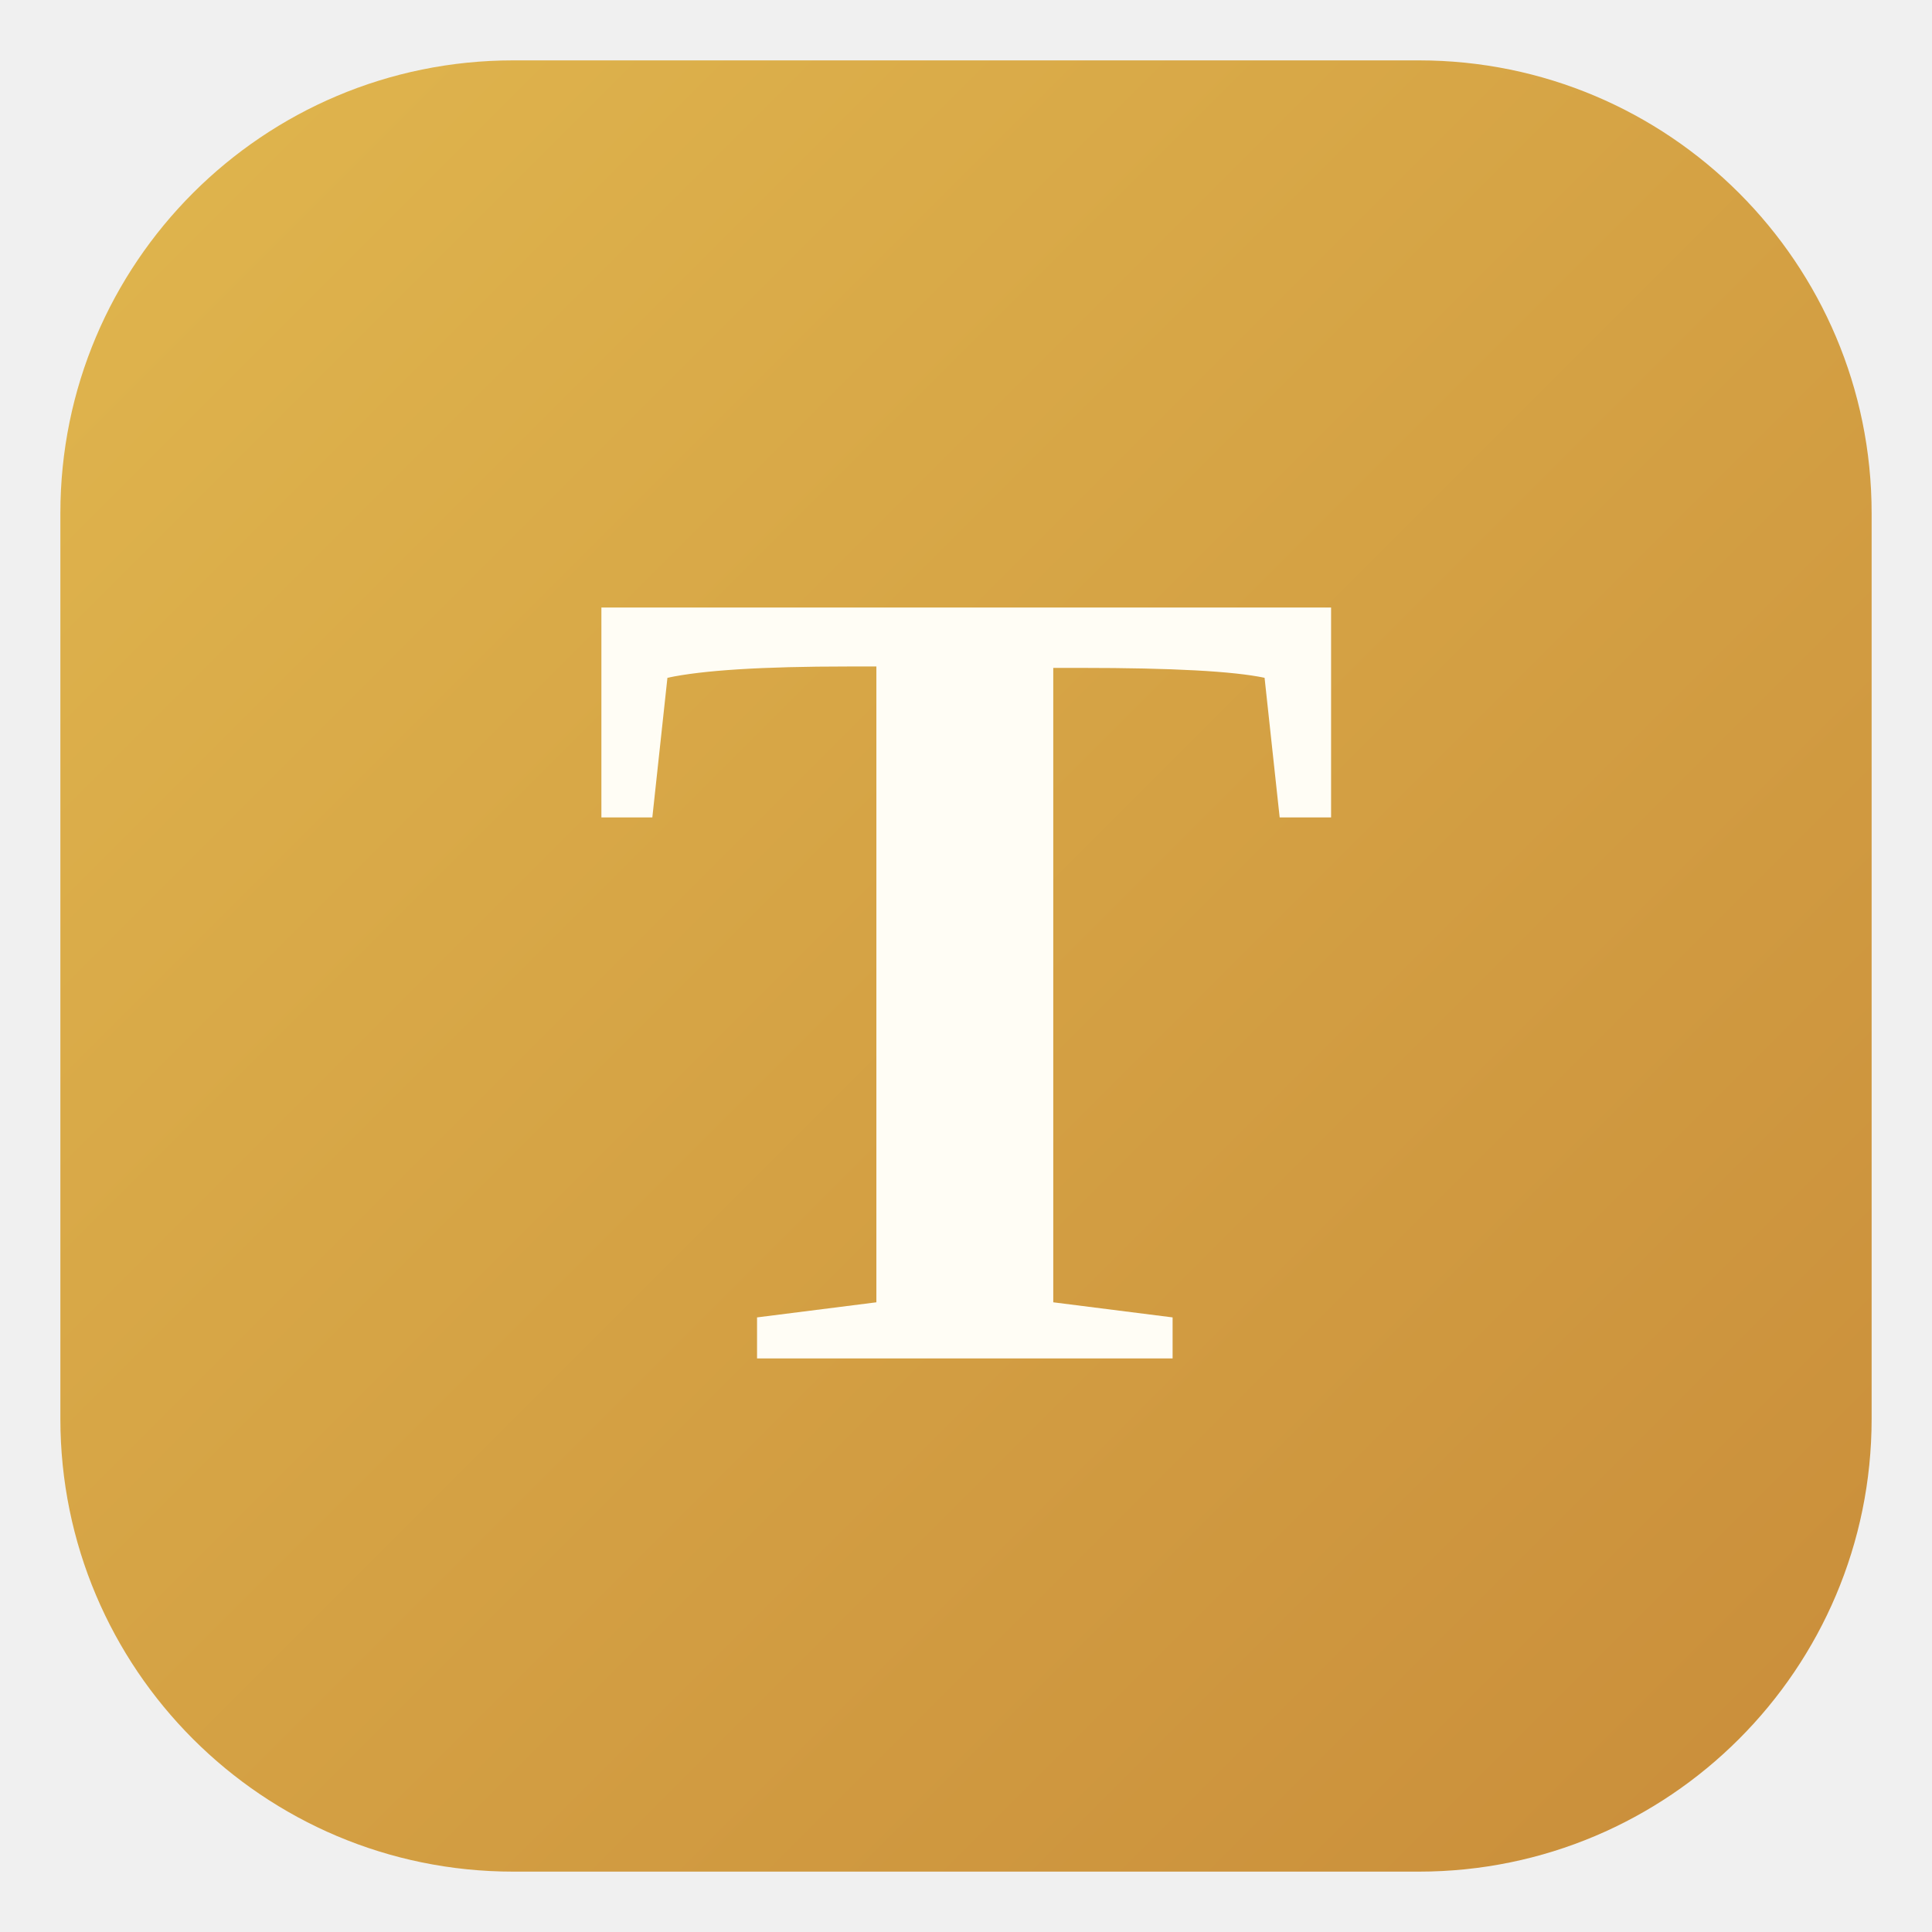
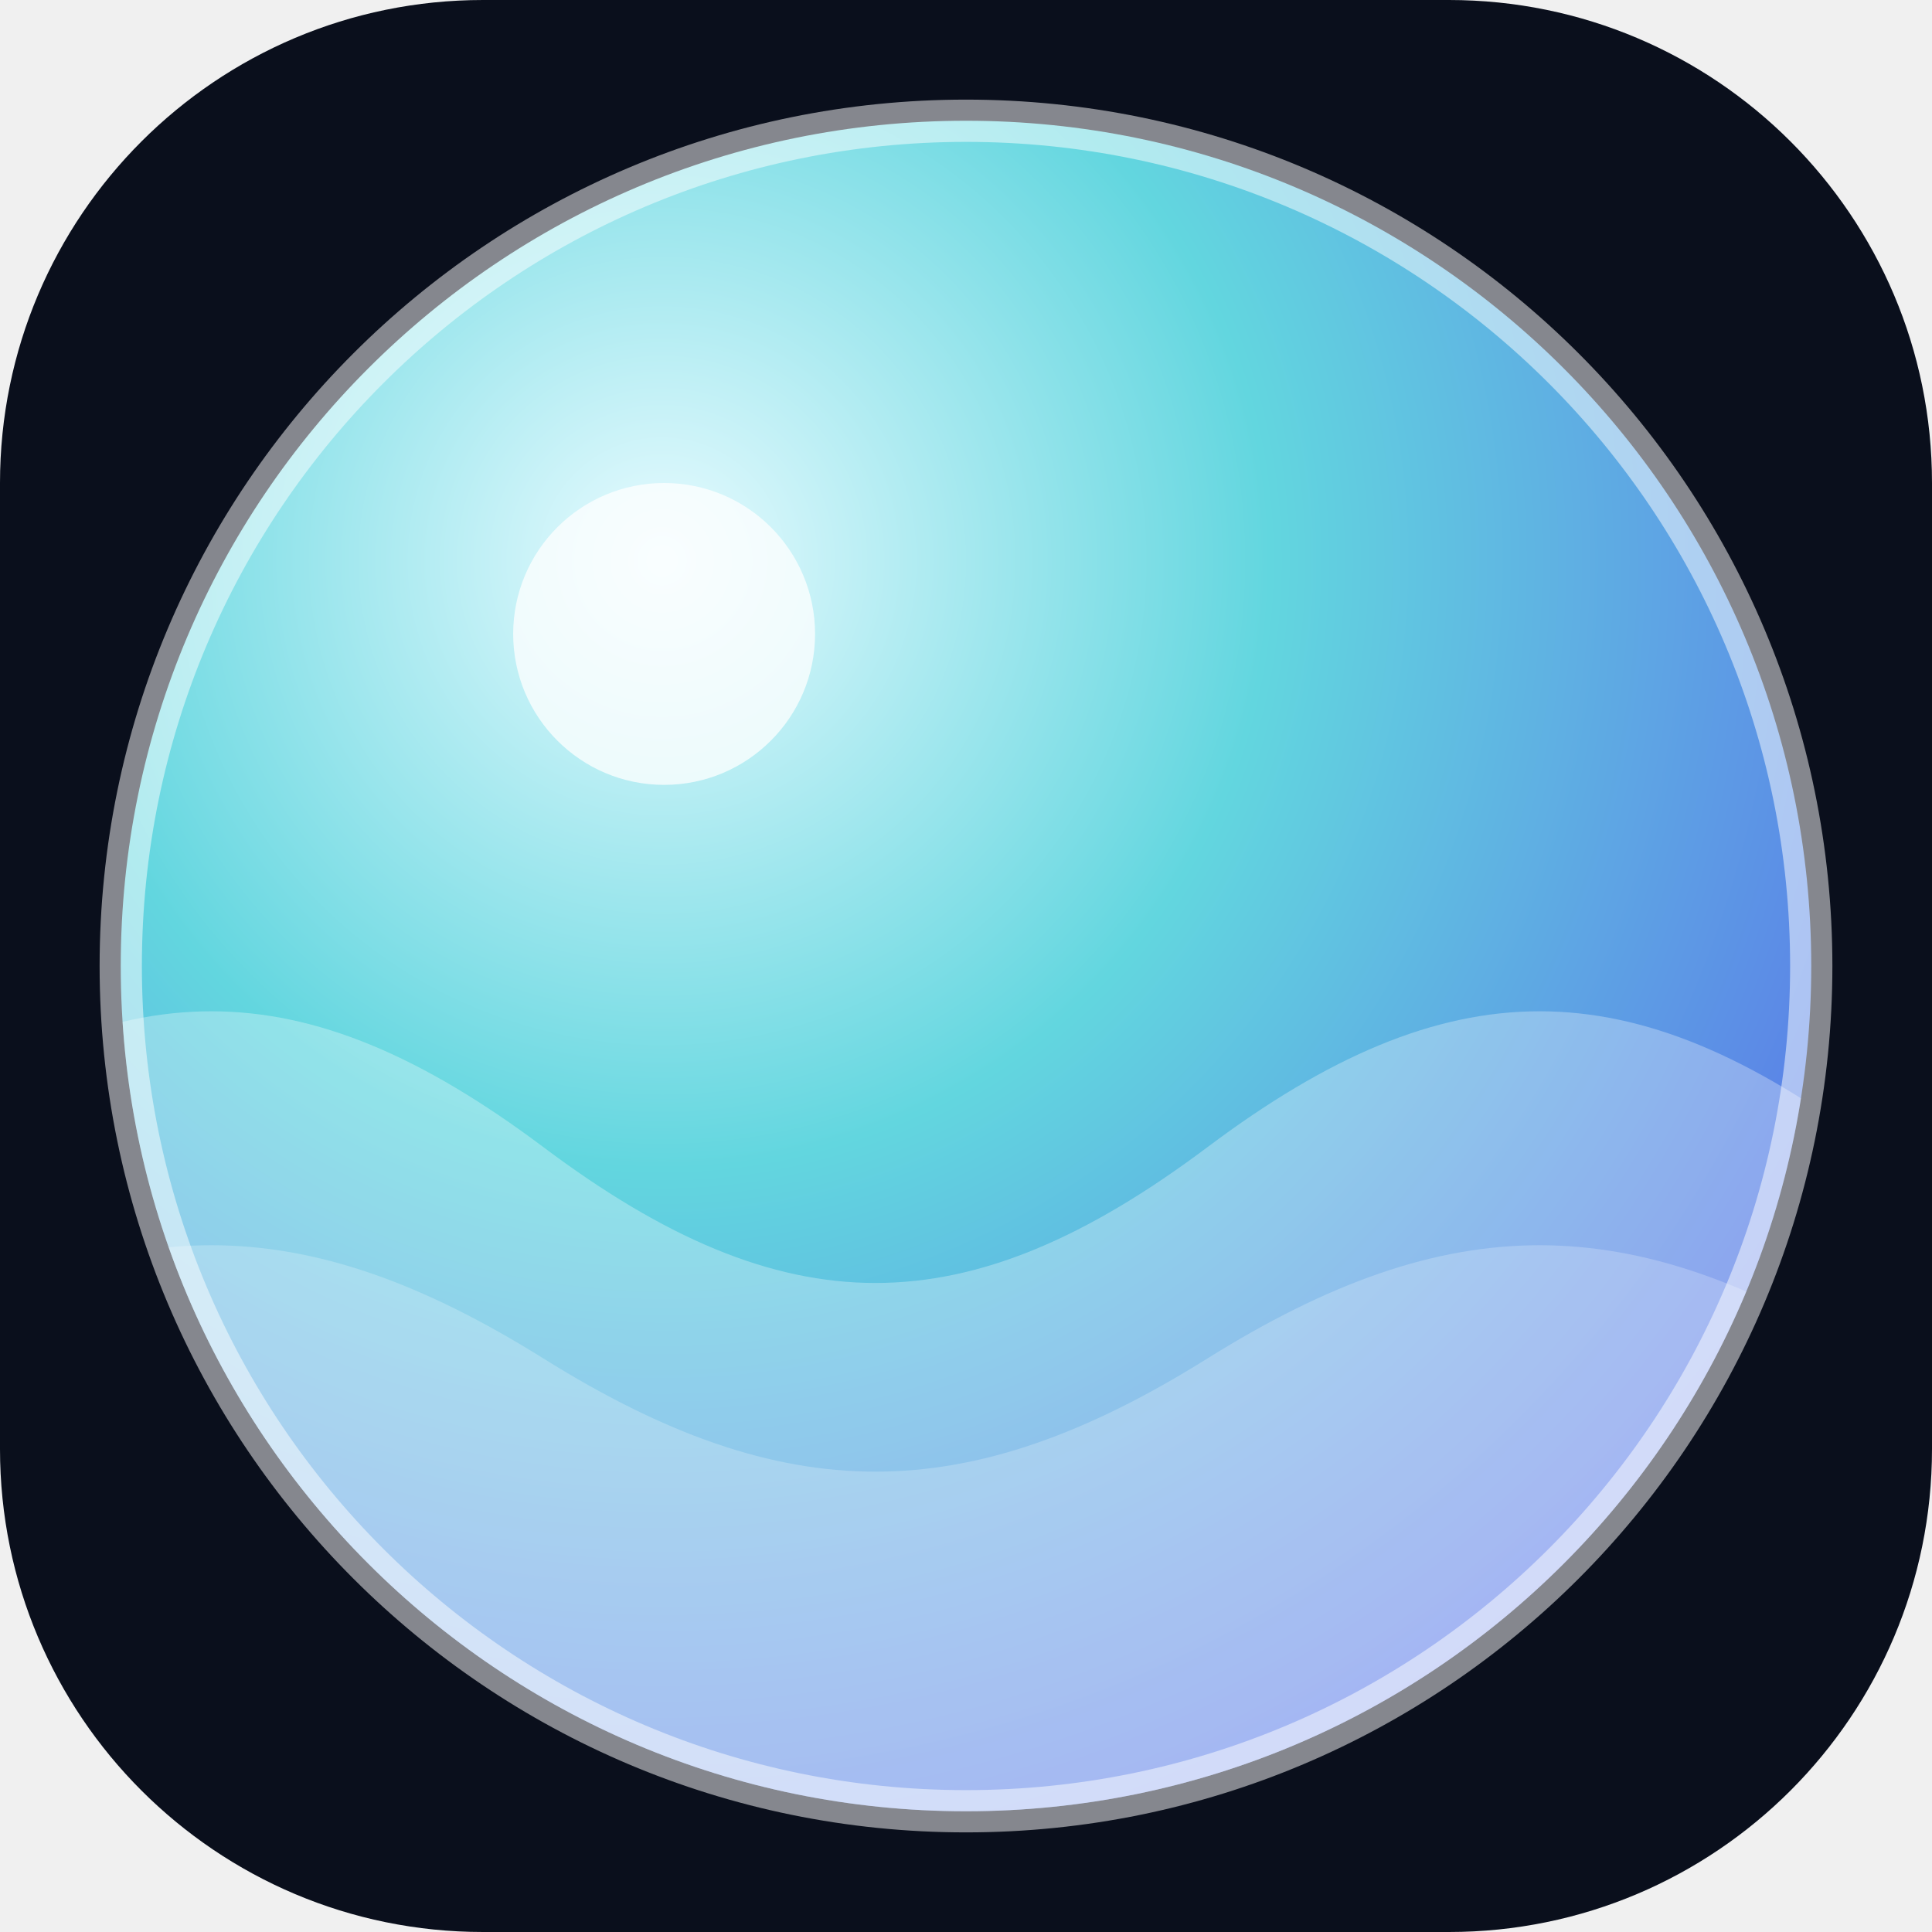
<svg xmlns="http://www.w3.org/2000/svg" viewBox="0 0 64 64">
  <defs>
-     <linearGradient id="g" x1="0" y1="0" x2="1" y2="1">
-       <stop offset="0" stop-color="#e0b64e" />
-       <stop offset="1" stop-color="#c98d3a" />
-     </linearGradient>
+     <radialGradient id="f" cx="32%" cy="26%" r="80%">
+       <stop offset="0" stop-color="#e9fbff" />
+       <stop offset="0.45" stop-color="#62d6df" />
+       <stop offset="1" stop-color="#5a78e8" />
+     </radialGradient>
+     <clipPath id="c">
+       <circle cx="32" cy="32" r="28" />
+     </clipPath>
  </defs>
-   <rect x="2" y="2" width="60" height="60" rx="15" fill="url(#g)" />
-   <text x="32" y="45" font-family="Georgia, 'Times New Roman', serif" font-size="38" font-weight="600" text-anchor="middle" fill="#fffdf5">T</text>
+   <rect width="64" height="64" rx="16" fill="#0a0f1c" />
+   <circle cx="32" cy="32" r="28" fill="url(#f)" />
+   <g clip-path="url(#c)">
+     <path d="M-4 38c8-6 14-6 22 0s14 6 22 0 14-6 22 0 14 6 22 0v30H-4z" fill="#ffffff" fill-opacity="0.3" />
+     <path d="M-4 45c8-5 14-5 22 0s14 5 22 0 14-5 22 0 14 5 22 0v30H-4z" fill="#ffffff" fill-opacity="0.22" />
+   </g>
+   <circle cx="32" cy="32" r="28" fill="none" stroke="#ffffff" stroke-opacity="0.5" stroke-width="1.4" />
+   <circle cx="22" cy="21" r="5" fill="#ffffff" fill-opacity="0.75" />
</svg>
